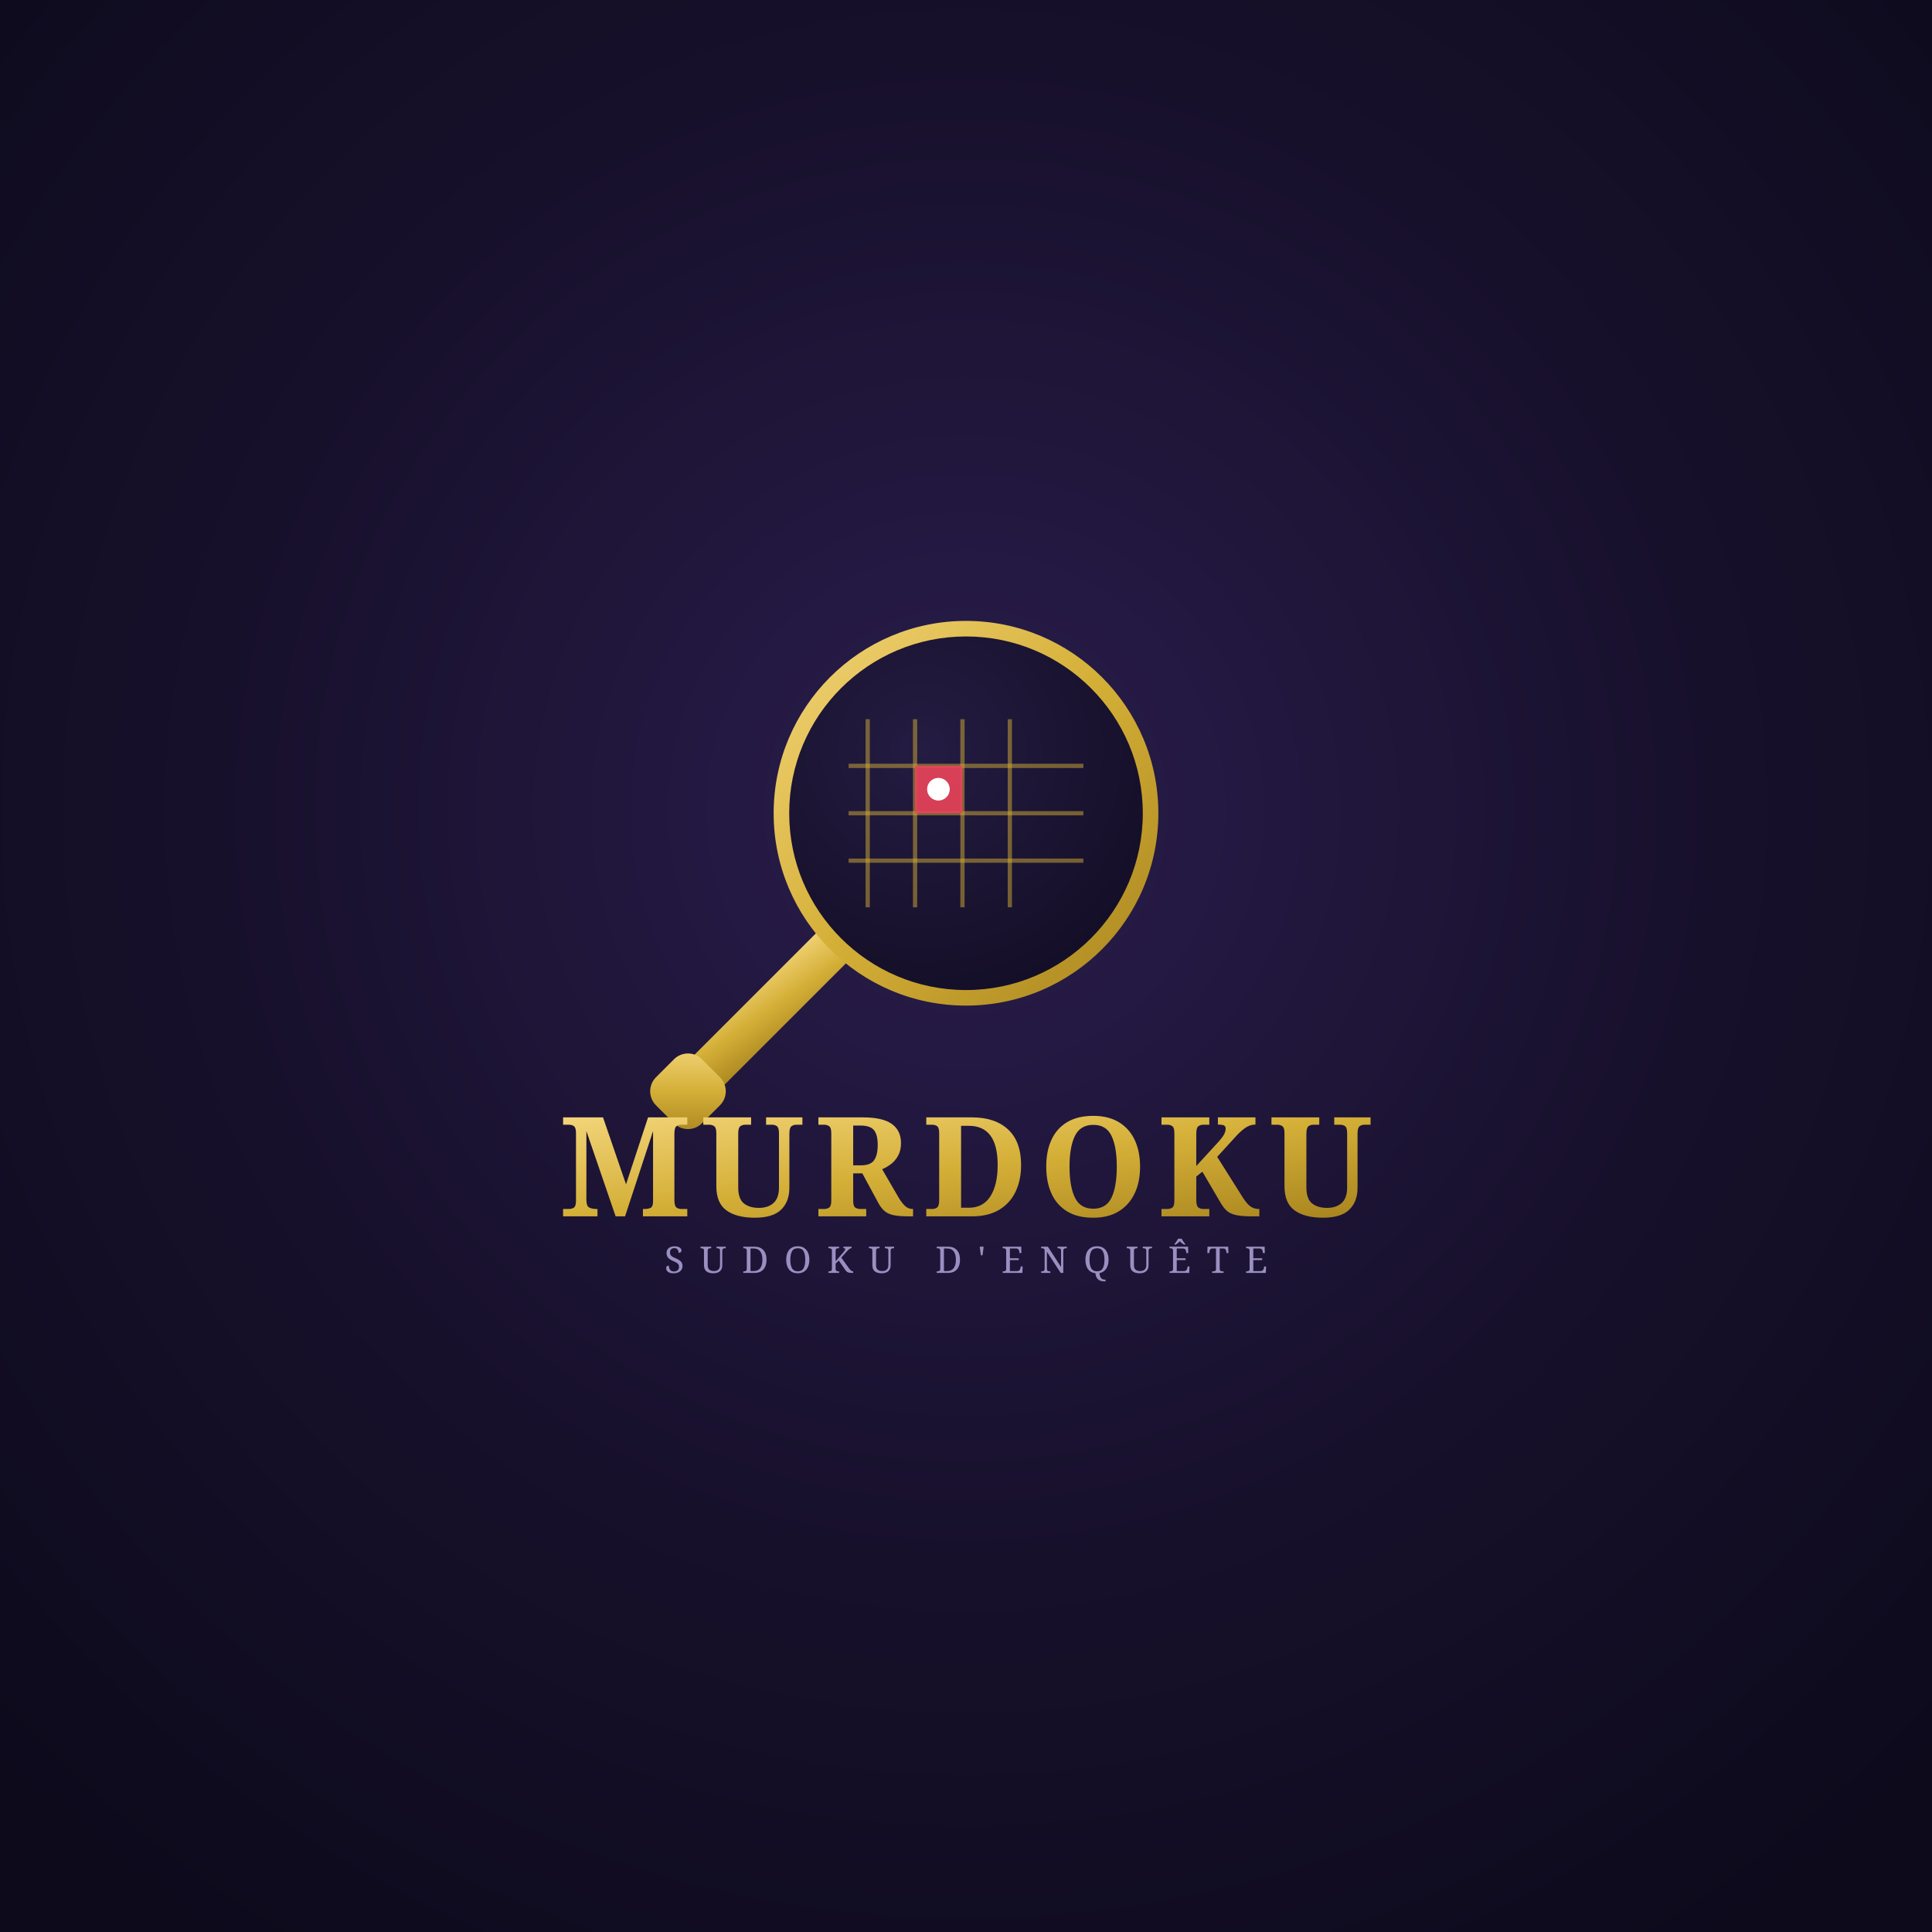
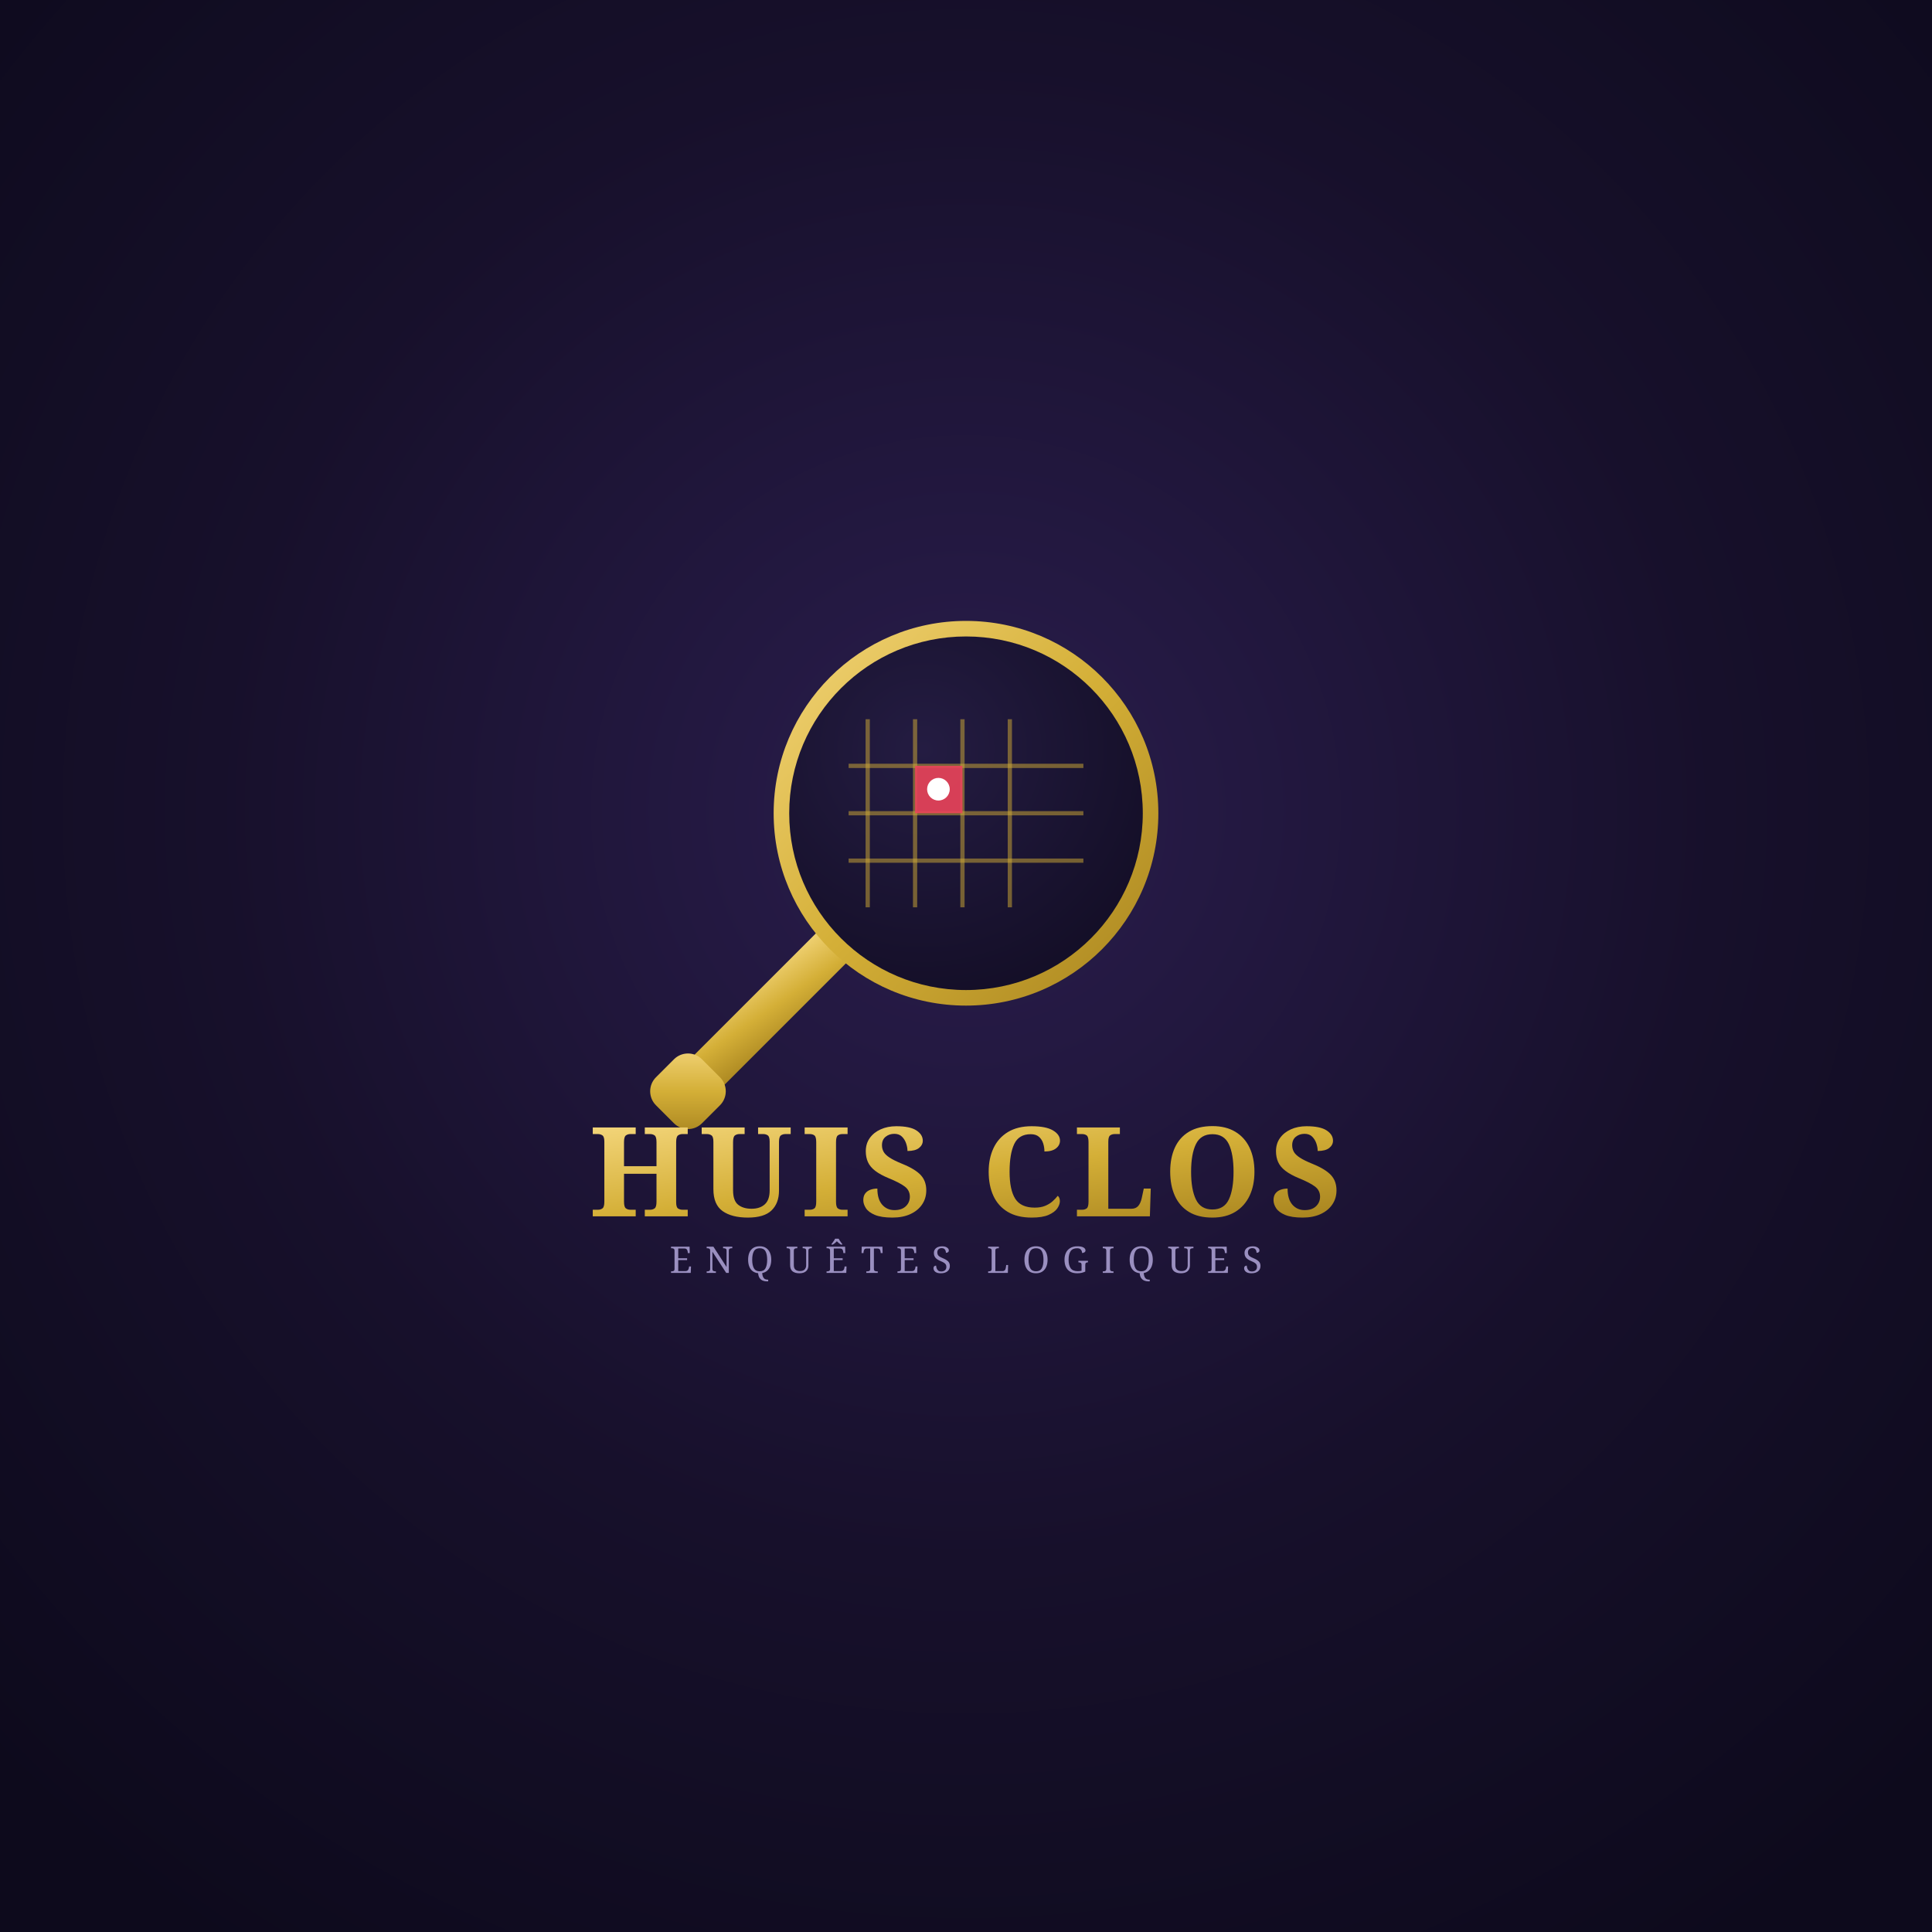
<svg xmlns="http://www.w3.org/2000/svg" width="2732" height="2732" viewBox="0 0 2732 2732" fill="none">
  <defs>
    <radialGradient id="bg" cx="50%" cy="42%" r="70%">
      <stop offset="0%" stop-color="#2a1d4d" />
      <stop offset="55%" stop-color="#17102b" />
      <stop offset="100%" stop-color="#0d0a1c" />
    </radialGradient>
    <linearGradient id="gold" x1="0" y1="0" x2="1" y2="1">
      <stop offset="0%" stop-color="#f3d57a" />
      <stop offset="50%" stop-color="#d4af37" />
      <stop offset="100%" stop-color="#a8841f" />
    </linearGradient>
    <radialGradient id="glass" cx="38%" cy="32%" r="80%">
      <stop offset="0%" stop-color="#241c42" />
      <stop offset="100%" stop-color="#120d24" />
    </radialGradient>
    <clipPath id="lc">
      <circle cx="1366" cy="1150" r="250" />
    </clipPath>
  </defs>
  <rect width="2732" height="2732" fill="url(#bg)" />
  <g transform="rotate(45 1366 1150)">
    <rect x="1336" y="1380" width="60" height="320" rx="30" fill="url(#gold)" />
    <rect x="1320" y="1660" width="92" height="92" rx="28" fill="url(#gold)" />
  </g>
  <circle cx="1366" cy="1150" r="272" fill="url(#gold)" />
  <circle cx="1366" cy="1150" r="250" fill="url(#glass)" />
  <g clip-path="url(#lc)" stroke="#d4af37" stroke-opacity="0.5" stroke-width="6">
    <line x1="1200" y1="1083" x2="1532" y2="1083" />
    <line x1="1200" y1="1150" x2="1532" y2="1150" />
    <line x1="1200" y1="1217" x2="1532" y2="1217" />
    <line x1="1227" y1="1017" x2="1227" y2="1283" />
    <line x1="1294" y1="1017" x2="1294" y2="1283" />
    <line x1="1361" y1="1017" x2="1361" y2="1283" />
    <line x1="1428" y1="1017" x2="1428" y2="1283" />
  </g>
  <g clip-path="url(#lc)">
    <rect x="1294" y="1083" width="67" height="67" fill="#eb445a" fill-opacity="0.9" />
    <circle cx="1327" cy="1116" r="16" fill="#fff" />
  </g>
-   <text x="1366" y="1720" text-anchor="middle" font-family="Georgia, serif" font-size="196" font-weight="700" letter-spacing="14" fill="url(#gold)">MURDOKU</text>
-   <text x="1366" y="1800" text-anchor="middle" font-family="Georgia, serif" font-size="52" letter-spacing="22" fill="#9a8fc0">SUDOKU D'ENQUÊTE</text>
+   <text x="1366" y="1720" text-anchor="middle" font-family="Georgia, serif" font-size="176" font-weight="700" letter-spacing="12" fill="url(#gold)">HUIS CLOS</text>
+   <text x="1366" y="1800" text-anchor="middle" font-family="Georgia, serif" font-size="52" letter-spacing="18" fill="#9a8fc0">ENQUÊTES LOGIQUES</text>
</svg>
